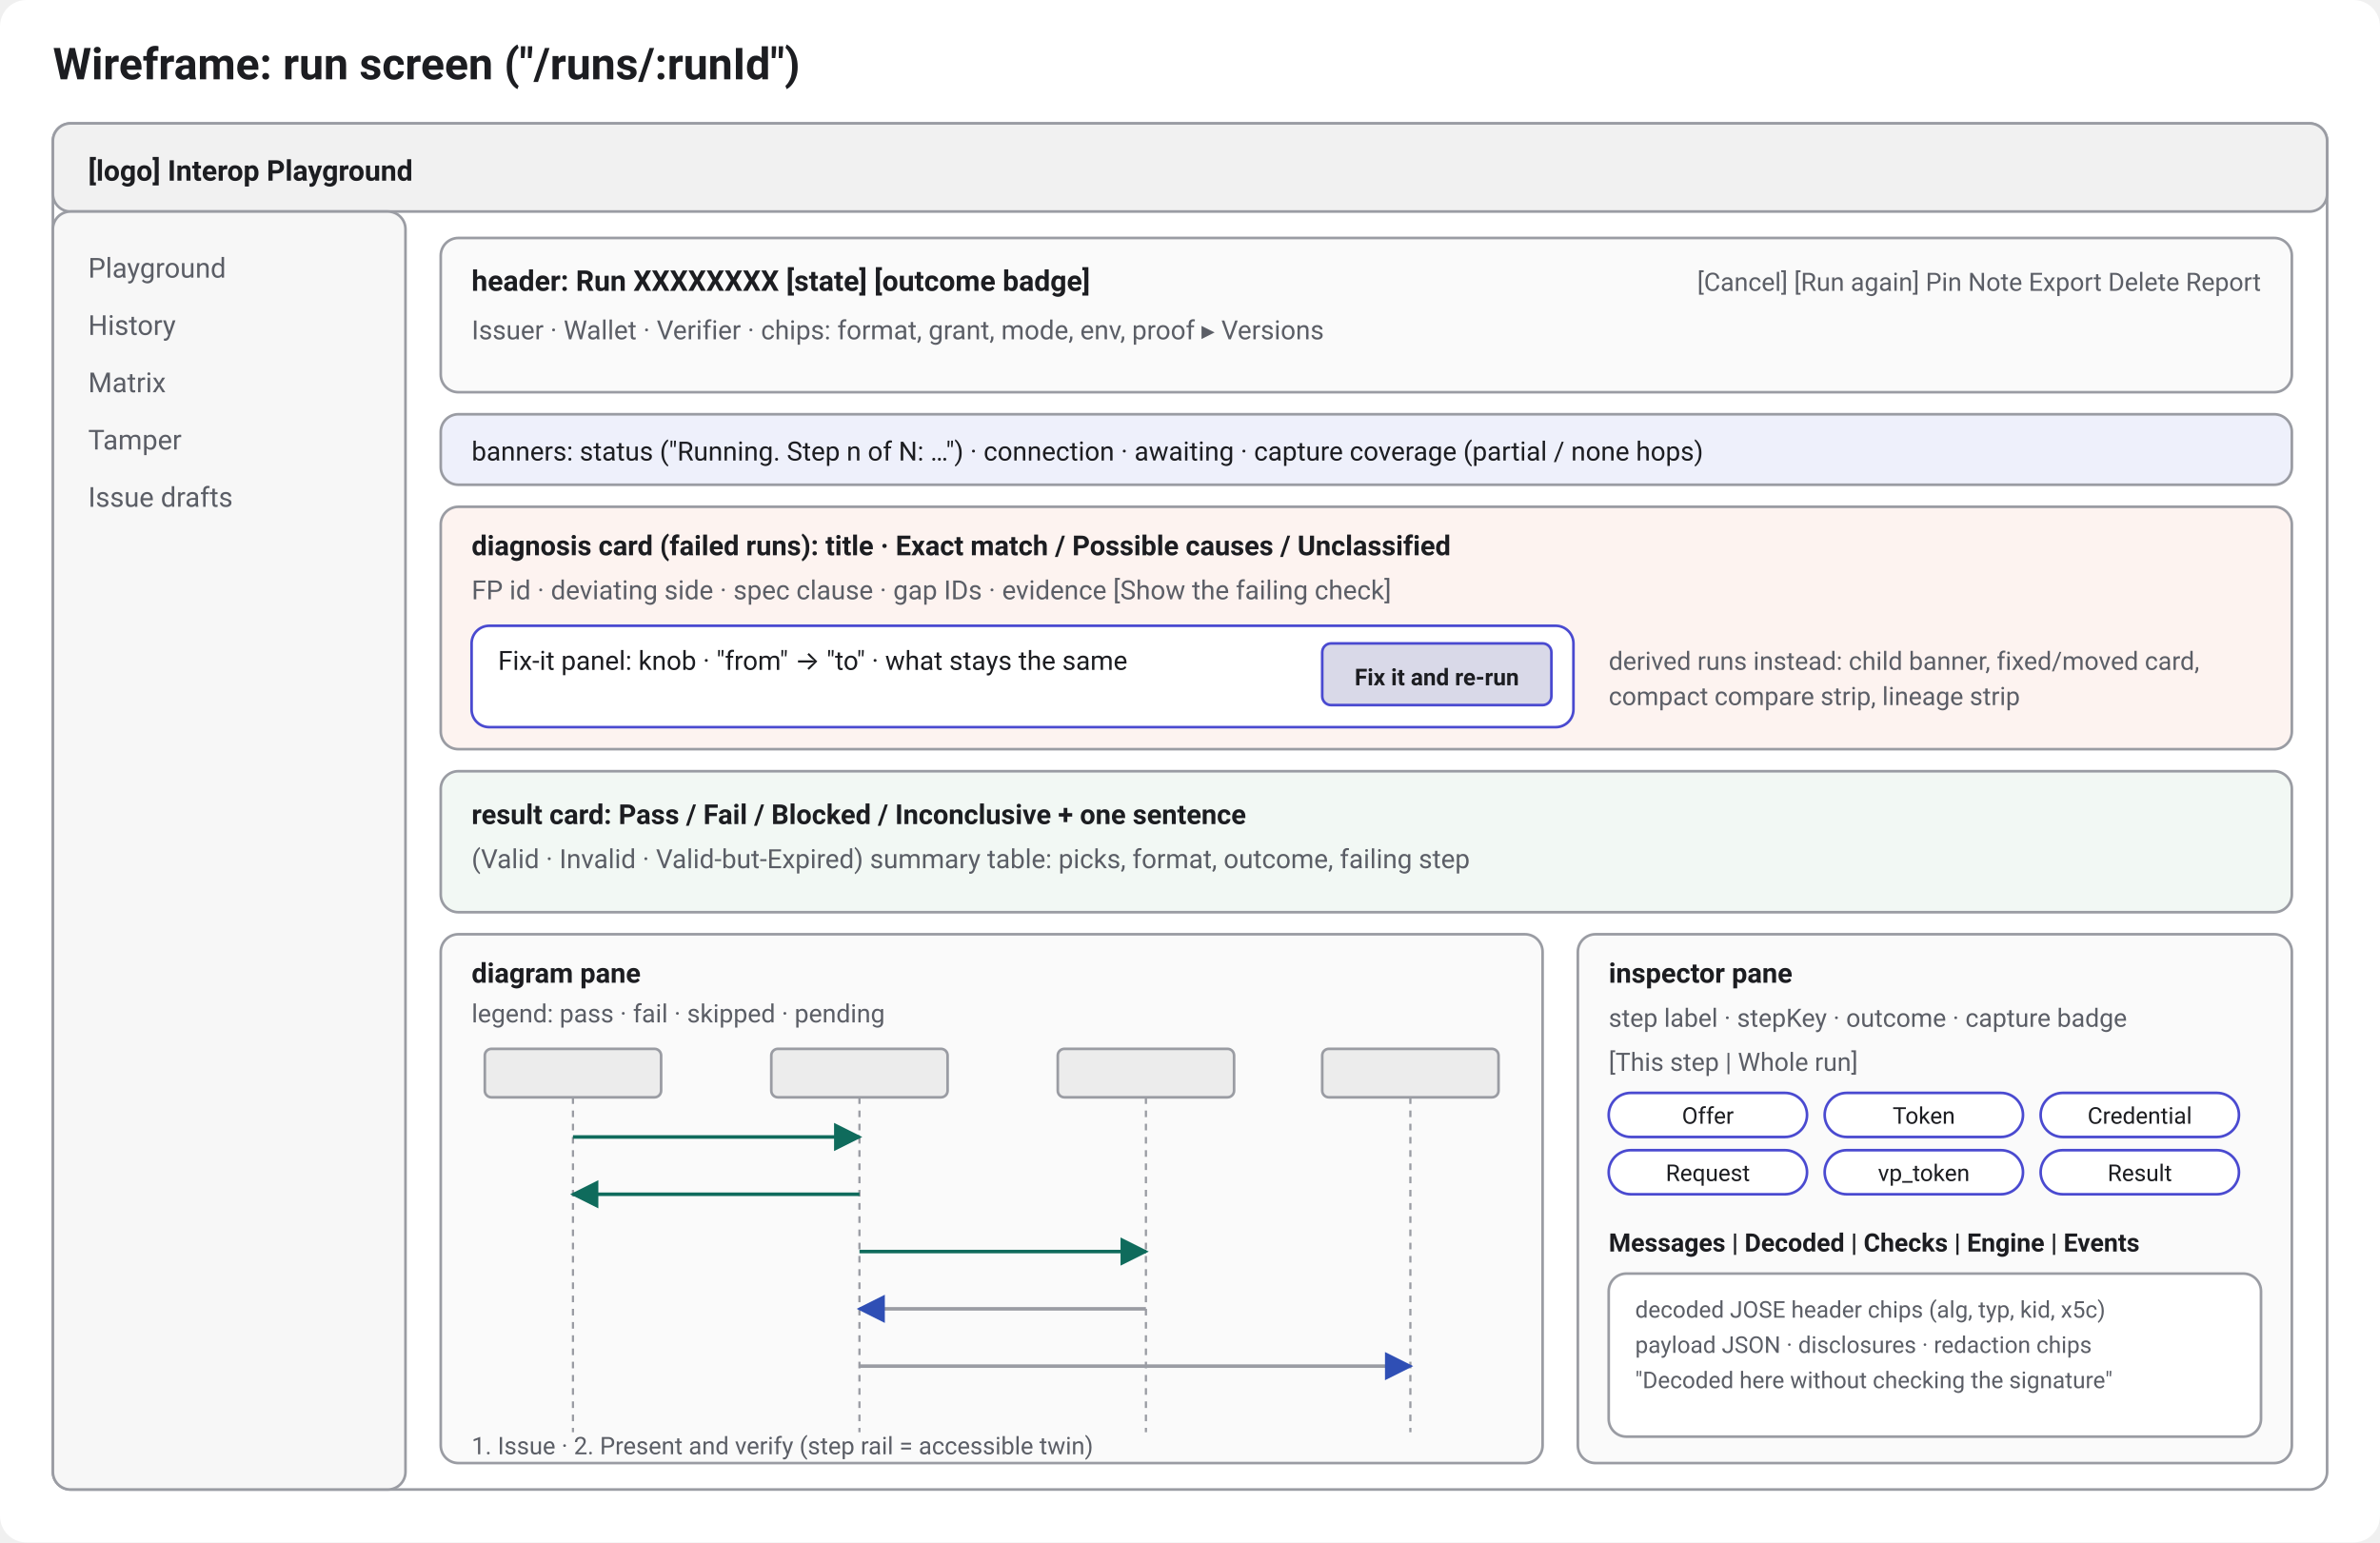
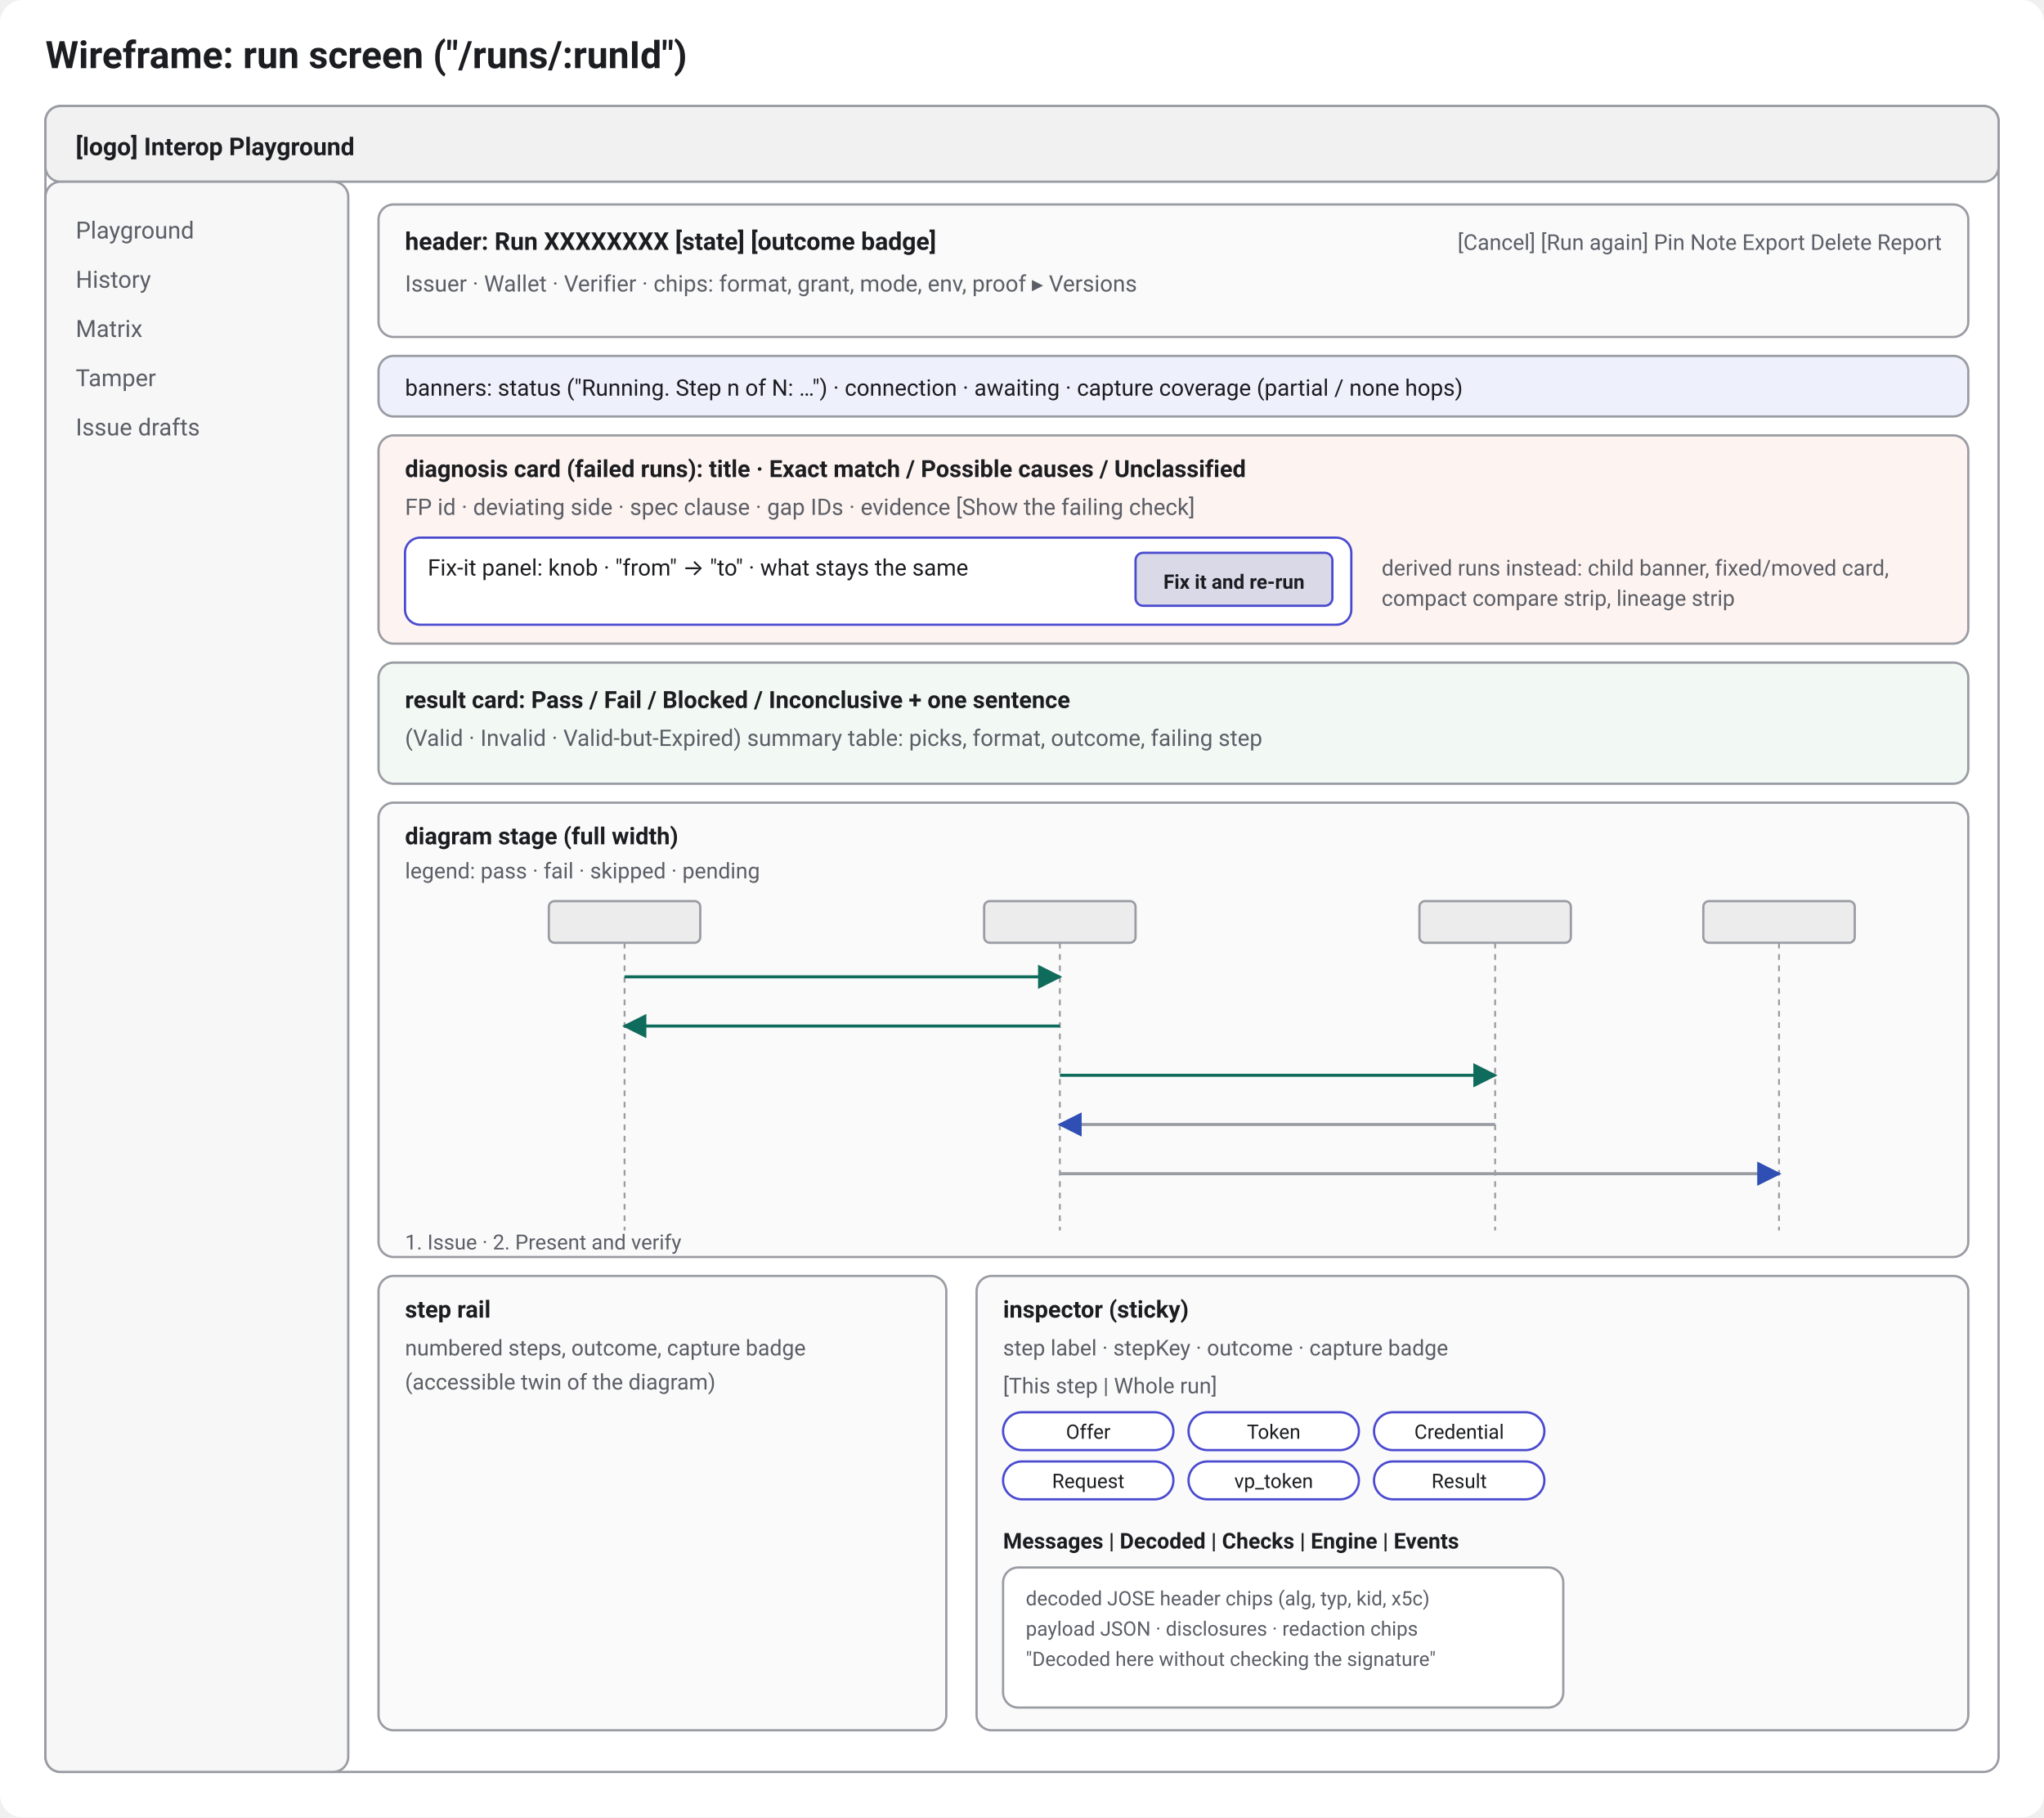
- <svg xmlns="http://www.w3.org/2000/svg" width="1080" height="700" viewBox="0 0 1080 700" role="img" aria-labelledby="t d">
+ <svg xmlns="http://www.w3.org/2000/svg" width="1080" height="960" viewBox="0 0 1080 960" role="img" aria-labelledby="t d">
  <defs>
    <marker id="arr" viewBox="0 0 10 10" refX="9" refY="5" markerWidth="8" markerHeight="8" orient="auto">
      <path d="M0,0 L10,5 L0,10 z" fill="#8a8d94" />
    </marker>
    <marker id="arrs" viewBox="0 0 10 10" refX="1" refY="5" markerWidth="8" markerHeight="8" orient="auto">
      <path d="M10,0 L0,5 L10,10 z" fill="#8a8d94" />
    </marker>
    <marker id="arrA" viewBox="0 0 10 10" refX="9" refY="5" markerWidth="8" markerHeight="8" orient="auto">
      <path d="M0,0 L10,5 L0,10 z" fill="#0f6b5c" />
    </marker>
    <marker id="arrAs" viewBox="0 0 10 10" refX="1" refY="5" markerWidth="8" markerHeight="8" orient="auto">
      <path d="M10,0 L0,5 L10,10 z" fill="#0f6b5c" />
    </marker>
    <marker id="arrW" viewBox="0 0 10 10" refX="9" refY="5" markerWidth="8" markerHeight="8" orient="auto">
      <path d="M0,0 L10,5 L0,10 z" fill="#a3341f" />
    </marker>
    <marker id="arrWs" viewBox="0 0 10 10" refX="1" refY="5" markerWidth="8" markerHeight="8" orient="auto">
      <path d="M10,0 L0,5 L10,10 z" fill="#a3341f" />
    </marker>
    <marker id="arrB" viewBox="0 0 10 10" refX="9" refY="5" markerWidth="8" markerHeight="8" orient="auto">
      <path d="M0,0 L10,5 L0,10 z" fill="#2f4fb5" />
    </marker>
    <marker id="arrBs" viewBox="0 0 10 10" refX="1" refY="5" markerWidth="8" markerHeight="8" orient="auto">
      <path d="M10,0 L0,5 L10,10 z" fill="#2f4fb5" />
    </marker>
  </defs>
  <g font-family="system-ui, -apple-system, Segoe UI, Roboto, sans-serif">
-     <rect x="0" y="0" width="1080" height="700" rx="12" fill="#ffffff" />
+     <rect x="0" y="0" width="1080" height="960" rx="12" fill="#ffffff" />
    <text x="24" y="36" font-size="20" font-weight="700" fill="#1c1d21" text-anchor="start">Wireframe: run screen ("/runs/:runId")</text>
-     <rect x="24" y="56" width="1032" height="620" rx="8" fill="#ffffff" stroke="#9a9ca3" stroke-width="1.2" />
+     <rect x="24" y="56" width="1032" height="880" rx="8" fill="#ffffff" stroke="#9a9ca3" stroke-width="1.2" />
    <rect x="24" y="56" width="1032" height="40" rx="8" fill="#f1f1f1" stroke="#9a9ca3" stroke-width="1.2" />
    <text x="40" y="82" font-size="13" font-weight="600" fill="#1c1d21" text-anchor="start">[logo] Interop Playground</text>
-     <rect x="24" y="96" width="160" height="580" rx="8" fill="#f7f7f7" stroke="#9a9ca3" stroke-width="1.2" />
+     <rect x="24" y="96" width="160" height="840" rx="8" fill="#f7f7f7" stroke="#9a9ca3" stroke-width="1.2" />
    <text x="40" y="126" font-size="12.5" font-weight="normal" fill="#5b5e66" text-anchor="start">Playground</text>
    <text x="40" y="152" font-size="12.5" font-weight="normal" fill="#5b5e66" text-anchor="start">History</text>
    <text x="40" y="178" font-size="12.5" font-weight="normal" fill="#5b5e66" text-anchor="start">Matrix</text>
    <text x="40" y="204" font-size="12.5" font-weight="normal" fill="#5b5e66" text-anchor="start">Tamper</text>
    <text x="40" y="230" font-size="12.5" font-weight="normal" fill="#5b5e66" text-anchor="start">Issue drafts</text>
    <rect x="200" y="108" width="840" height="70" rx="8" fill="#fafafa" stroke="#9a9ca3" stroke-width="1.2" />
    <text x="214" y="132" font-size="13" font-weight="700" fill="#1c1d21" text-anchor="start">header: Run XXXXXXXX  [state]  [outcome badge]</text>
    <text x="214" y="154" font-size="12" font-weight="normal" fill="#5b5e66" text-anchor="start">Issuer · Wallet · Verifier  ·  chips: format, grant, mode, env, proof   ▸ Versions</text>
    <text x="1026" y="132" font-size="11.5" font-weight="normal" fill="#5b5e66" text-anchor="end">[Cancel] [Run again] Pin  Note  Export  Delete  Report</text>
    <rect x="200" y="188" width="840" height="32" rx="8" fill="#eef0fb" stroke="#9a9ca3" stroke-width="1.2" />
    <text x="214" y="209" font-size="12" font-weight="normal" fill="#1c1d21" text-anchor="start">banners: status ("Running. Step n of N: …")  ·  connection  ·  awaiting  ·  capture coverage (partial / none hops)</text>
    <rect x="200" y="230" width="840" height="110" rx="8" fill="#fdf3f0" stroke="#9a9ca3" stroke-width="1.2" />
    <text x="214" y="252" font-size="12.5" font-weight="600" fill="#1c1d21" text-anchor="start">diagnosis card (failed runs): title · Exact match / Possible causes / Unclassified</text>
    <text x="214" y="272" font-size="12" font-weight="normal" fill="#5b5e66" text-anchor="start">FP id · deviating side · spec clause · gap IDs · evidence     [Show the failing check]</text>
    <rect x="214" y="284" width="500" height="46" rx="8" fill="#ffffff" stroke="#4a4ad0" stroke-width="1.2" />
    <text x="226" y="304" font-size="12" font-weight="normal" fill="#1c1d21" text-anchor="start">Fix-it panel: knob · "from" → "to" · what stays the same</text>
    <rect x="600" y="292" width="104" height="28" rx="4" fill="#d9d9e8" stroke="#4a4ad0" stroke-width="1.2" />
    <text x="652" y="311" font-size="10.5" font-weight="700" fill="#1c1d21" text-anchor="middle">Fix it and re-run</text>
    <text x="730" y="304" font-size="11.5" font-weight="normal" fill="#5b5e66" text-anchor="start">derived runs instead: child banner, fixed/moved card,</text>
    <text x="730" y="320" font-size="11.5" font-weight="normal" fill="#5b5e66" text-anchor="start">compact compare strip, lineage strip</text>
    <rect x="200" y="350" width="840" height="64" rx="8" fill="#f2f8f4" stroke="#9a9ca3" stroke-width="1.2" />
    <text x="214" y="374" font-size="12.5" font-weight="600" fill="#1c1d21" text-anchor="start">result card: Pass / Fail / Blocked / Inconclusive + one sentence</text>
    <text x="214" y="394" font-size="12" font-weight="normal" fill="#5b5e66" text-anchor="start">(Valid · Invalid · Valid-but-Expired)                                   summary table: picks, format, outcome, failing step</text>
-     <rect x="200" y="424" width="500" height="240" rx="8" fill="#fafafa" stroke="#9a9ca3" stroke-width="1.2" />
-     <text x="214" y="446" font-size="12.5" font-weight="700" fill="#1c1d21" text-anchor="start">diagram pane</text>
+     <rect x="200" y="424" width="840" height="240" rx="8" fill="#fafafa" stroke="#9a9ca3" stroke-width="1.2" />
+     <text x="214" y="446" font-size="12.5" font-weight="700" fill="#1c1d21" text-anchor="start">diagram stage (full width)</text>
    <text x="214" y="464" font-size="11.5" font-weight="normal" fill="#5b5e66" text-anchor="start">legend: pass · fail · skipped · pending</text>
-     <rect x="220" y="476" width="80" height="22" rx="3" fill="#ececec" stroke="#9a9ca3" stroke-width="1.2" />
-     <line x1="260" y1="498" x2="260" y2="650" stroke="#9a9ca3" stroke-dasharray="3 3" />
-     <rect x="350" y="476" width="80" height="22" rx="3" fill="#ececec" stroke="#9a9ca3" stroke-width="1.2" />
-     <line x1="390" y1="498" x2="390" y2="650" stroke="#9a9ca3" stroke-dasharray="3 3" />
-     <rect x="480" y="476" width="80" height="22" rx="3" fill="#ececec" stroke="#9a9ca3" stroke-width="1.2" />
-     <line x1="520" y1="498" x2="520" y2="650" stroke="#9a9ca3" stroke-dasharray="3 3" />
-     <rect x="600" y="476" width="80" height="22" rx="3" fill="#ececec" stroke="#9a9ca3" stroke-width="1.2" />
-     <line x1="640" y1="498" x2="640" y2="650" stroke="#9a9ca3" stroke-dasharray="3 3" />
-     <path d="M260,516 L390,516" fill="none" stroke="#0f6b5c" stroke-width="1.6" marker-end="url(#arrA)" />
-     <path d="M390,542 L260,542" fill="none" stroke="#0f6b5c" stroke-width="1.6" marker-end="url(#arrA)" />
-     <path d="M390,568 L520,568" fill="none" stroke="#0f6b5c" stroke-width="1.6" marker-end="url(#arrA)" />
-     <path d="M520,594 L390,594" fill="none" stroke="#9a9ca3" stroke-width="1.6" marker-end="url(#arrB)" />
-     <path d="M390,620 L640,620" fill="none" stroke="#9a9ca3" stroke-width="1.6" marker-end="url(#arrB)" />
-     <text x="214" y="660" font-size="11" font-weight="normal" fill="#5b5e66" text-anchor="start">1. Issue  ·  2. Present and verify  (step rail = accessible twin)</text>
-     <rect x="716" y="424" width="324" height="240" rx="8" fill="#fafafa" stroke="#9a9ca3" stroke-width="1.2" />
-     <text x="730" y="446" font-size="12.5" font-weight="700" fill="#1c1d21" text-anchor="start">inspector pane</text>
-     <text x="730" y="466" font-size="11.5" font-weight="normal" fill="#5b5e66" text-anchor="start">step label · stepKey · outcome · capture badge</text>
-     <text x="730" y="486" font-size="11.5" font-weight="normal" fill="#5b5e66" text-anchor="start">[This step | Whole run]</text>
-     <rect x="730" y="496" width="90" height="20" rx="10" fill="#ffffff" stroke="#4a4ad0" stroke-width="1.2" />
-     <text x="775" y="510" font-size="10.5" font-weight="normal" fill="#1c1d21" text-anchor="middle">Offer</text>
-     <rect x="828" y="496" width="90" height="20" rx="10" fill="#ffffff" stroke="#4a4ad0" stroke-width="1.2" />
-     <text x="873" y="510" font-size="10.5" font-weight="normal" fill="#1c1d21" text-anchor="middle">Token</text>
-     <rect x="926" y="496" width="90" height="20" rx="10" fill="#ffffff" stroke="#4a4ad0" stroke-width="1.2" />
-     <text x="971" y="510" font-size="10.5" font-weight="normal" fill="#1c1d21" text-anchor="middle">Credential</text>
-     <rect x="730" y="522" width="90" height="20" rx="10" fill="#ffffff" stroke="#4a4ad0" stroke-width="1.2" />
-     <text x="775" y="536" font-size="10.5" font-weight="normal" fill="#1c1d21" text-anchor="middle">Request</text>
-     <rect x="828" y="522" width="90" height="20" rx="10" fill="#ffffff" stroke="#4a4ad0" stroke-width="1.2" />
-     <text x="873" y="536" font-size="10.5" font-weight="normal" fill="#1c1d21" text-anchor="middle">vp_token</text>
-     <rect x="926" y="522" width="90" height="20" rx="10" fill="#ffffff" stroke="#4a4ad0" stroke-width="1.2" />
-     <text x="971" y="536" font-size="10.5" font-weight="normal" fill="#1c1d21" text-anchor="middle">Result</text>
-     <text x="730" y="568" font-size="11.5" font-weight="600" fill="#1c1d21" text-anchor="start">Messages | Decoded | Checks | Engine | Events</text>
-     <rect x="730" y="578" width="296" height="74" rx="8" fill="#ffffff" stroke="#9a9ca3" stroke-width="1.2" />
-     <text x="742" y="598" font-size="10.5" font-weight="normal" fill="#5b5e66" text-anchor="start">decoded JOSE header chips (alg, typ, kid, x5c)</text>
-     <text x="742" y="614" font-size="10.5" font-weight="normal" fill="#5b5e66" text-anchor="start">payload JSON · disclosures · redaction chips</text>
-     <text x="742" y="630" font-size="10.5" font-weight="normal" fill="#5b5e66" text-anchor="start">"Decoded here without checking the signature"</text>
+     <rect x="290" y="476" width="80" height="22" rx="3" fill="#ececec" stroke="#9a9ca3" stroke-width="1.2" />
+     <line x1="330" y1="498" x2="330" y2="650" stroke="#9a9ca3" stroke-dasharray="3 3" />
+     <rect x="520" y="476" width="80" height="22" rx="3" fill="#ececec" stroke="#9a9ca3" stroke-width="1.2" />
+     <line x1="560" y1="498" x2="560" y2="650" stroke="#9a9ca3" stroke-dasharray="3 3" />
+     <rect x="750" y="476" width="80" height="22" rx="3" fill="#ececec" stroke="#9a9ca3" stroke-width="1.2" />
+     <line x1="790" y1="498" x2="790" y2="650" stroke="#9a9ca3" stroke-dasharray="3 3" />
+     <rect x="900" y="476" width="80" height="22" rx="3" fill="#ececec" stroke="#9a9ca3" stroke-width="1.2" />
+     <line x1="940" y1="498" x2="940" y2="650" stroke="#9a9ca3" stroke-dasharray="3 3" />
+     <path d="M330,516 L560,516" fill="none" stroke="#0f6b5c" stroke-width="1.6" marker-end="url(#arrA)" />
+     <path d="M560,542 L330,542" fill="none" stroke="#0f6b5c" stroke-width="1.6" marker-end="url(#arrA)" />
+     <path d="M560,568 L790,568" fill="none" stroke="#0f6b5c" stroke-width="1.6" marker-end="url(#arrA)" />
+     <path d="M790,594 L560,594" fill="none" stroke="#9a9ca3" stroke-width="1.6" marker-end="url(#arrB)" />
+     <path d="M560,620 L940,620" fill="none" stroke="#9a9ca3" stroke-width="1.6" marker-end="url(#arrB)" />
+     <text x="214" y="660" font-size="11" font-weight="normal" fill="#5b5e66" text-anchor="start">1. Issue  ·  2. Present and verify</text>
+     <g transform="translate(-200,250)">
+       <rect x="716" y="424" width="524" height="240" rx="8" fill="#fafafa" stroke="#9a9ca3" stroke-width="1.2" />
+       <text x="730" y="446" font-size="12.5" font-weight="700" fill="#1c1d21" text-anchor="start">inspector (sticky)</text>
+       <text x="730" y="466" font-size="11.5" font-weight="normal" fill="#5b5e66" text-anchor="start">step label · stepKey · outcome · capture badge</text>
+       <text x="730" y="486" font-size="11.5" font-weight="normal" fill="#5b5e66" text-anchor="start">[This step | Whole run]</text>
+       <rect x="730" y="496" width="90" height="20" rx="10" fill="#ffffff" stroke="#4a4ad0" stroke-width="1.2" />
+       <text x="775" y="510" font-size="10.5" font-weight="normal" fill="#1c1d21" text-anchor="middle">Offer</text>
+       <rect x="828" y="496" width="90" height="20" rx="10" fill="#ffffff" stroke="#4a4ad0" stroke-width="1.2" />
+       <text x="873" y="510" font-size="10.5" font-weight="normal" fill="#1c1d21" text-anchor="middle">Token</text>
+       <rect x="926" y="496" width="90" height="20" rx="10" fill="#ffffff" stroke="#4a4ad0" stroke-width="1.2" />
+       <text x="971" y="510" font-size="10.5" font-weight="normal" fill="#1c1d21" text-anchor="middle">Credential</text>
+       <rect x="730" y="522" width="90" height="20" rx="10" fill="#ffffff" stroke="#4a4ad0" stroke-width="1.2" />
+       <text x="775" y="536" font-size="10.5" font-weight="normal" fill="#1c1d21" text-anchor="middle">Request</text>
+       <rect x="828" y="522" width="90" height="20" rx="10" fill="#ffffff" stroke="#4a4ad0" stroke-width="1.2" />
+       <text x="873" y="536" font-size="10.5" font-weight="normal" fill="#1c1d21" text-anchor="middle">vp_token</text>
+       <rect x="926" y="522" width="90" height="20" rx="10" fill="#ffffff" stroke="#4a4ad0" stroke-width="1.2" />
+       <text x="971" y="536" font-size="10.5" font-weight="normal" fill="#1c1d21" text-anchor="middle">Result</text>
+       <text x="730" y="568" font-size="11.5" font-weight="600" fill="#1c1d21" text-anchor="start">Messages | Decoded | Checks | Engine | Events</text>
+       <rect x="730" y="578" width="296" height="74" rx="8" fill="#ffffff" stroke="#9a9ca3" stroke-width="1.2" />
+       <text x="742" y="598" font-size="10.5" font-weight="normal" fill="#5b5e66" text-anchor="start">decoded JOSE header chips (alg, typ, kid, x5c)</text>
+       <text x="742" y="614" font-size="10.5" font-weight="normal" fill="#5b5e66" text-anchor="start">payload JSON · disclosures · redaction chips</text>
+       <text x="742" y="630" font-size="10.5" font-weight="normal" fill="#5b5e66" text-anchor="start">"Decoded here without checking the signature"</text>
+     </g>
+     <rect x="200" y="674" width="300" height="240" rx="8" fill="#fafafa" stroke="#9a9ca3" stroke-width="1.2" />
+     <text x="214" y="696" font-size="12.5" font-weight="700" fill="#1c1d21" text-anchor="start">step rail</text>
+     <text x="214" y="716" font-size="11.5" font-weight="normal" fill="#5b5e66" text-anchor="start">numbered steps, outcome, capture badge</text>
+     <text x="214" y="734" font-size="11.5" font-weight="normal" fill="#5b5e66" text-anchor="start">(accessible twin of the diagram)</text>
  </g>
</svg>
